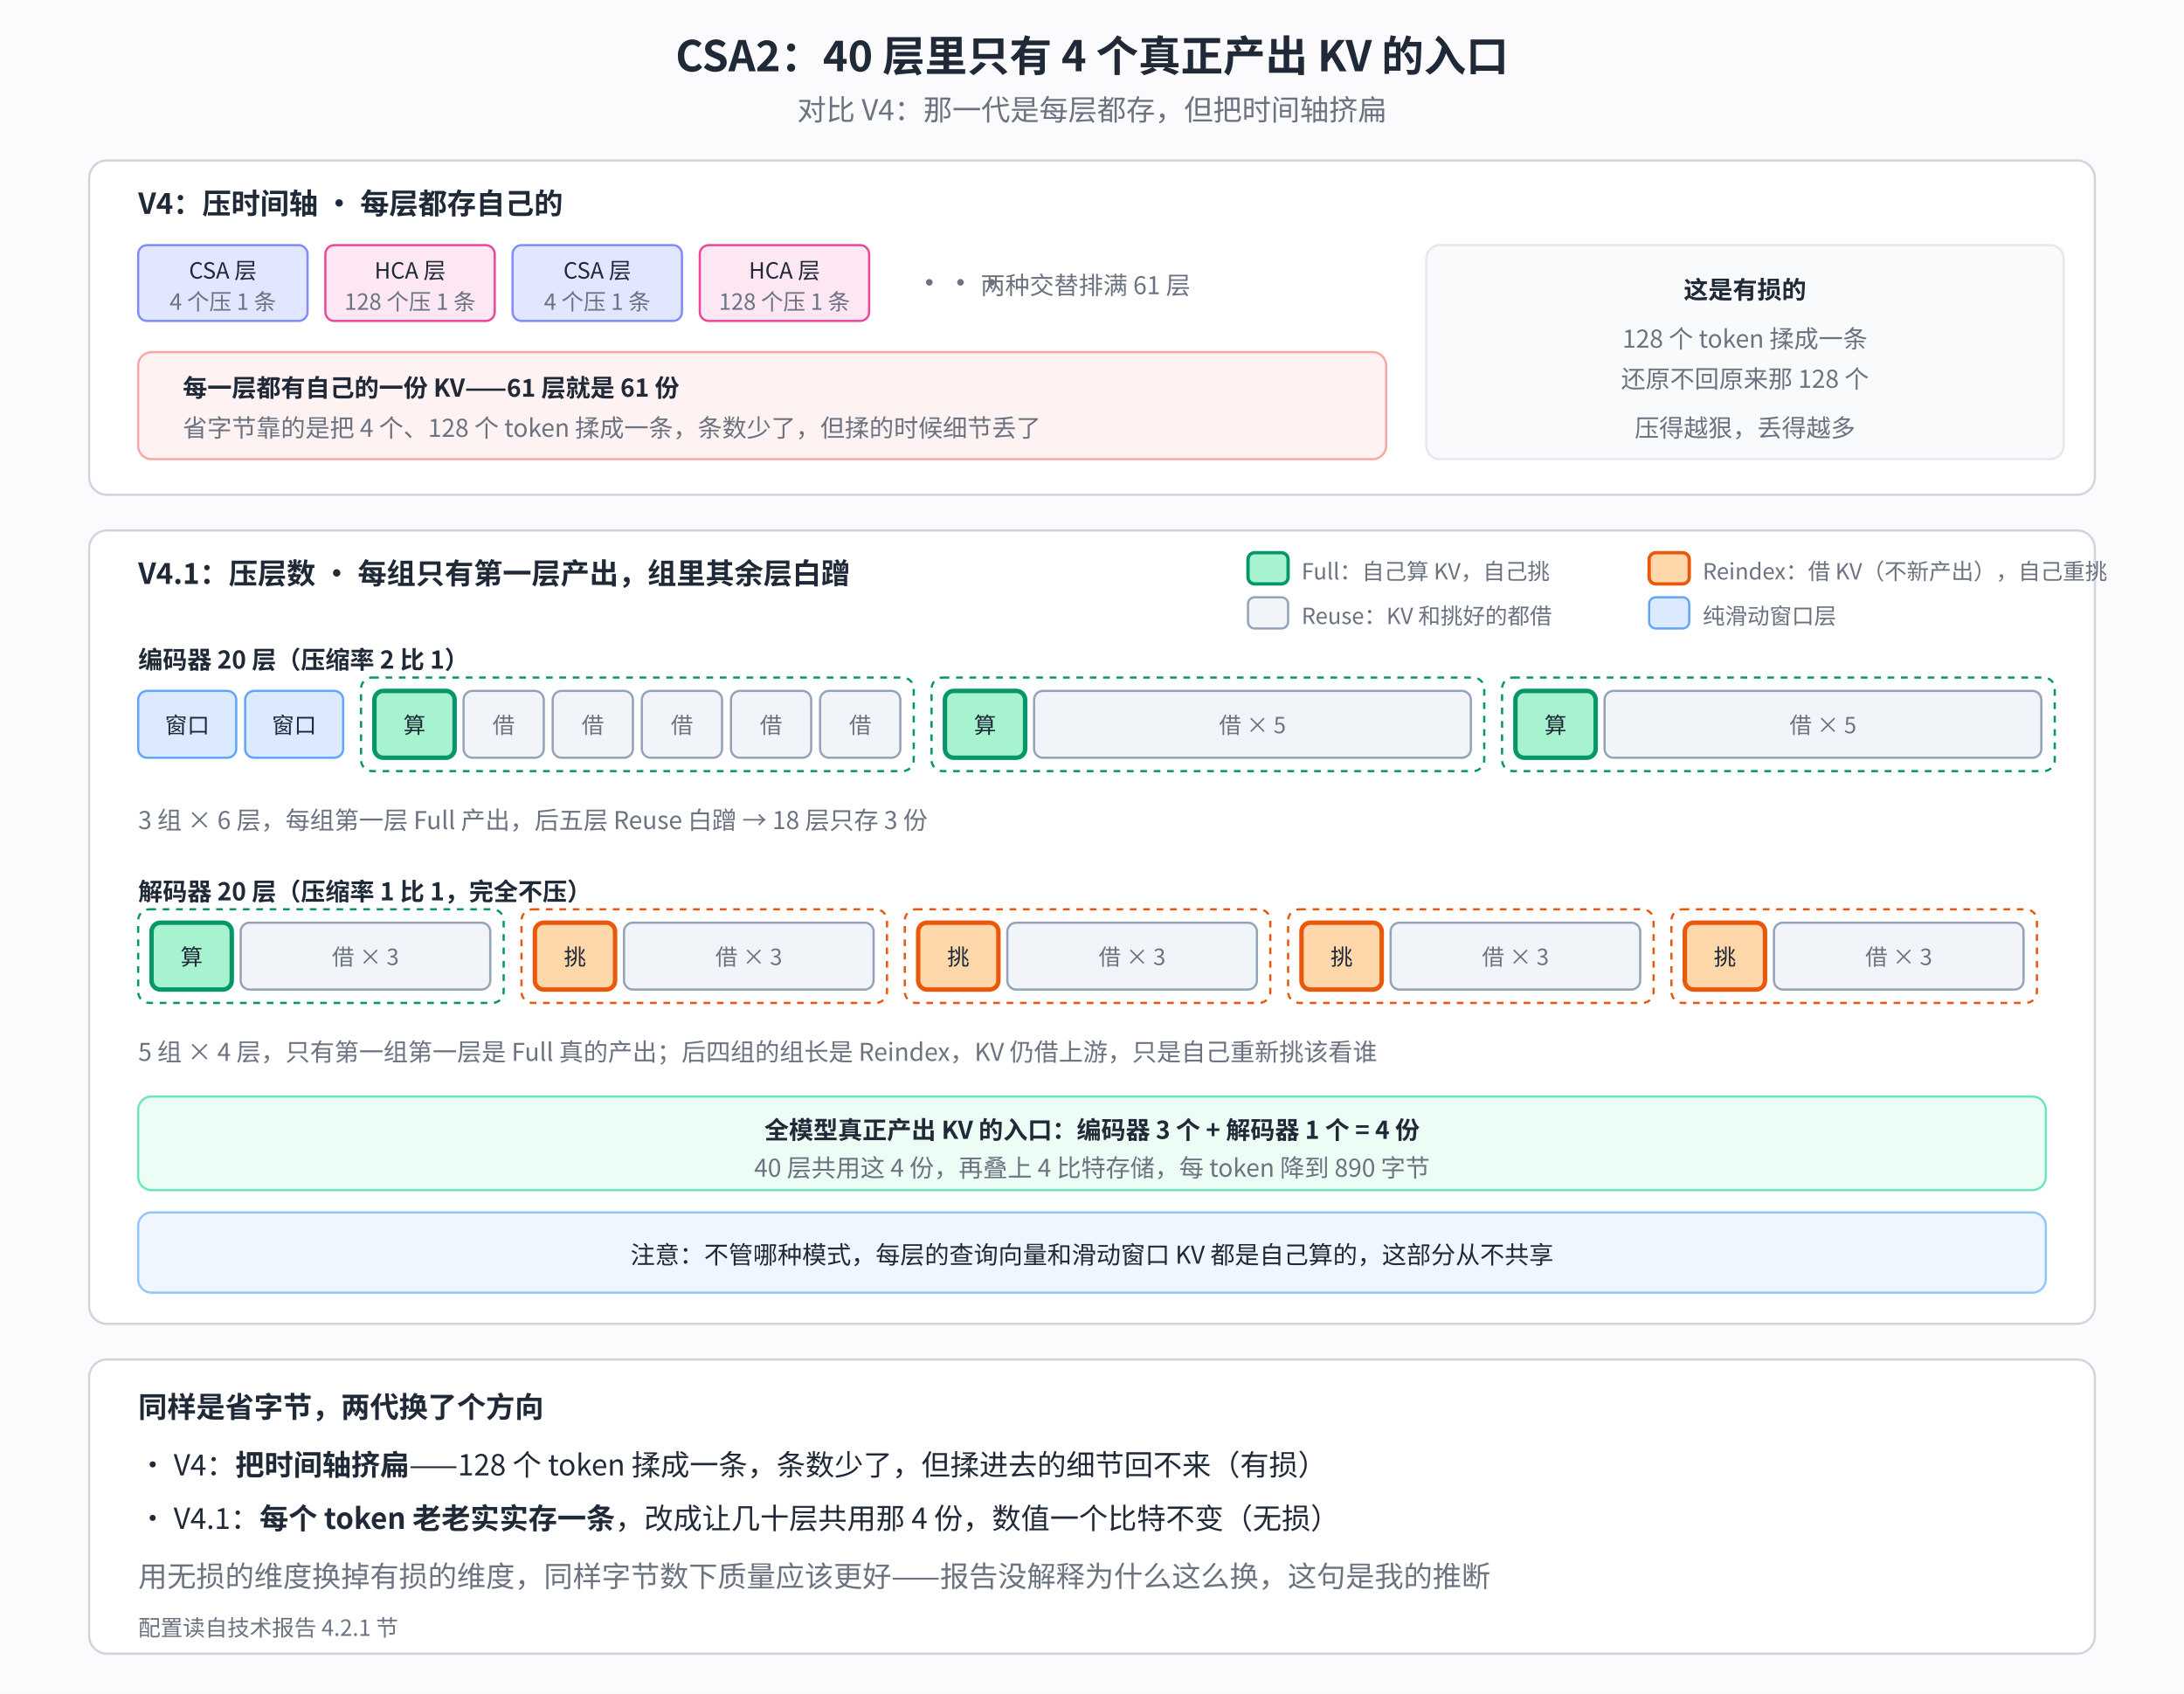
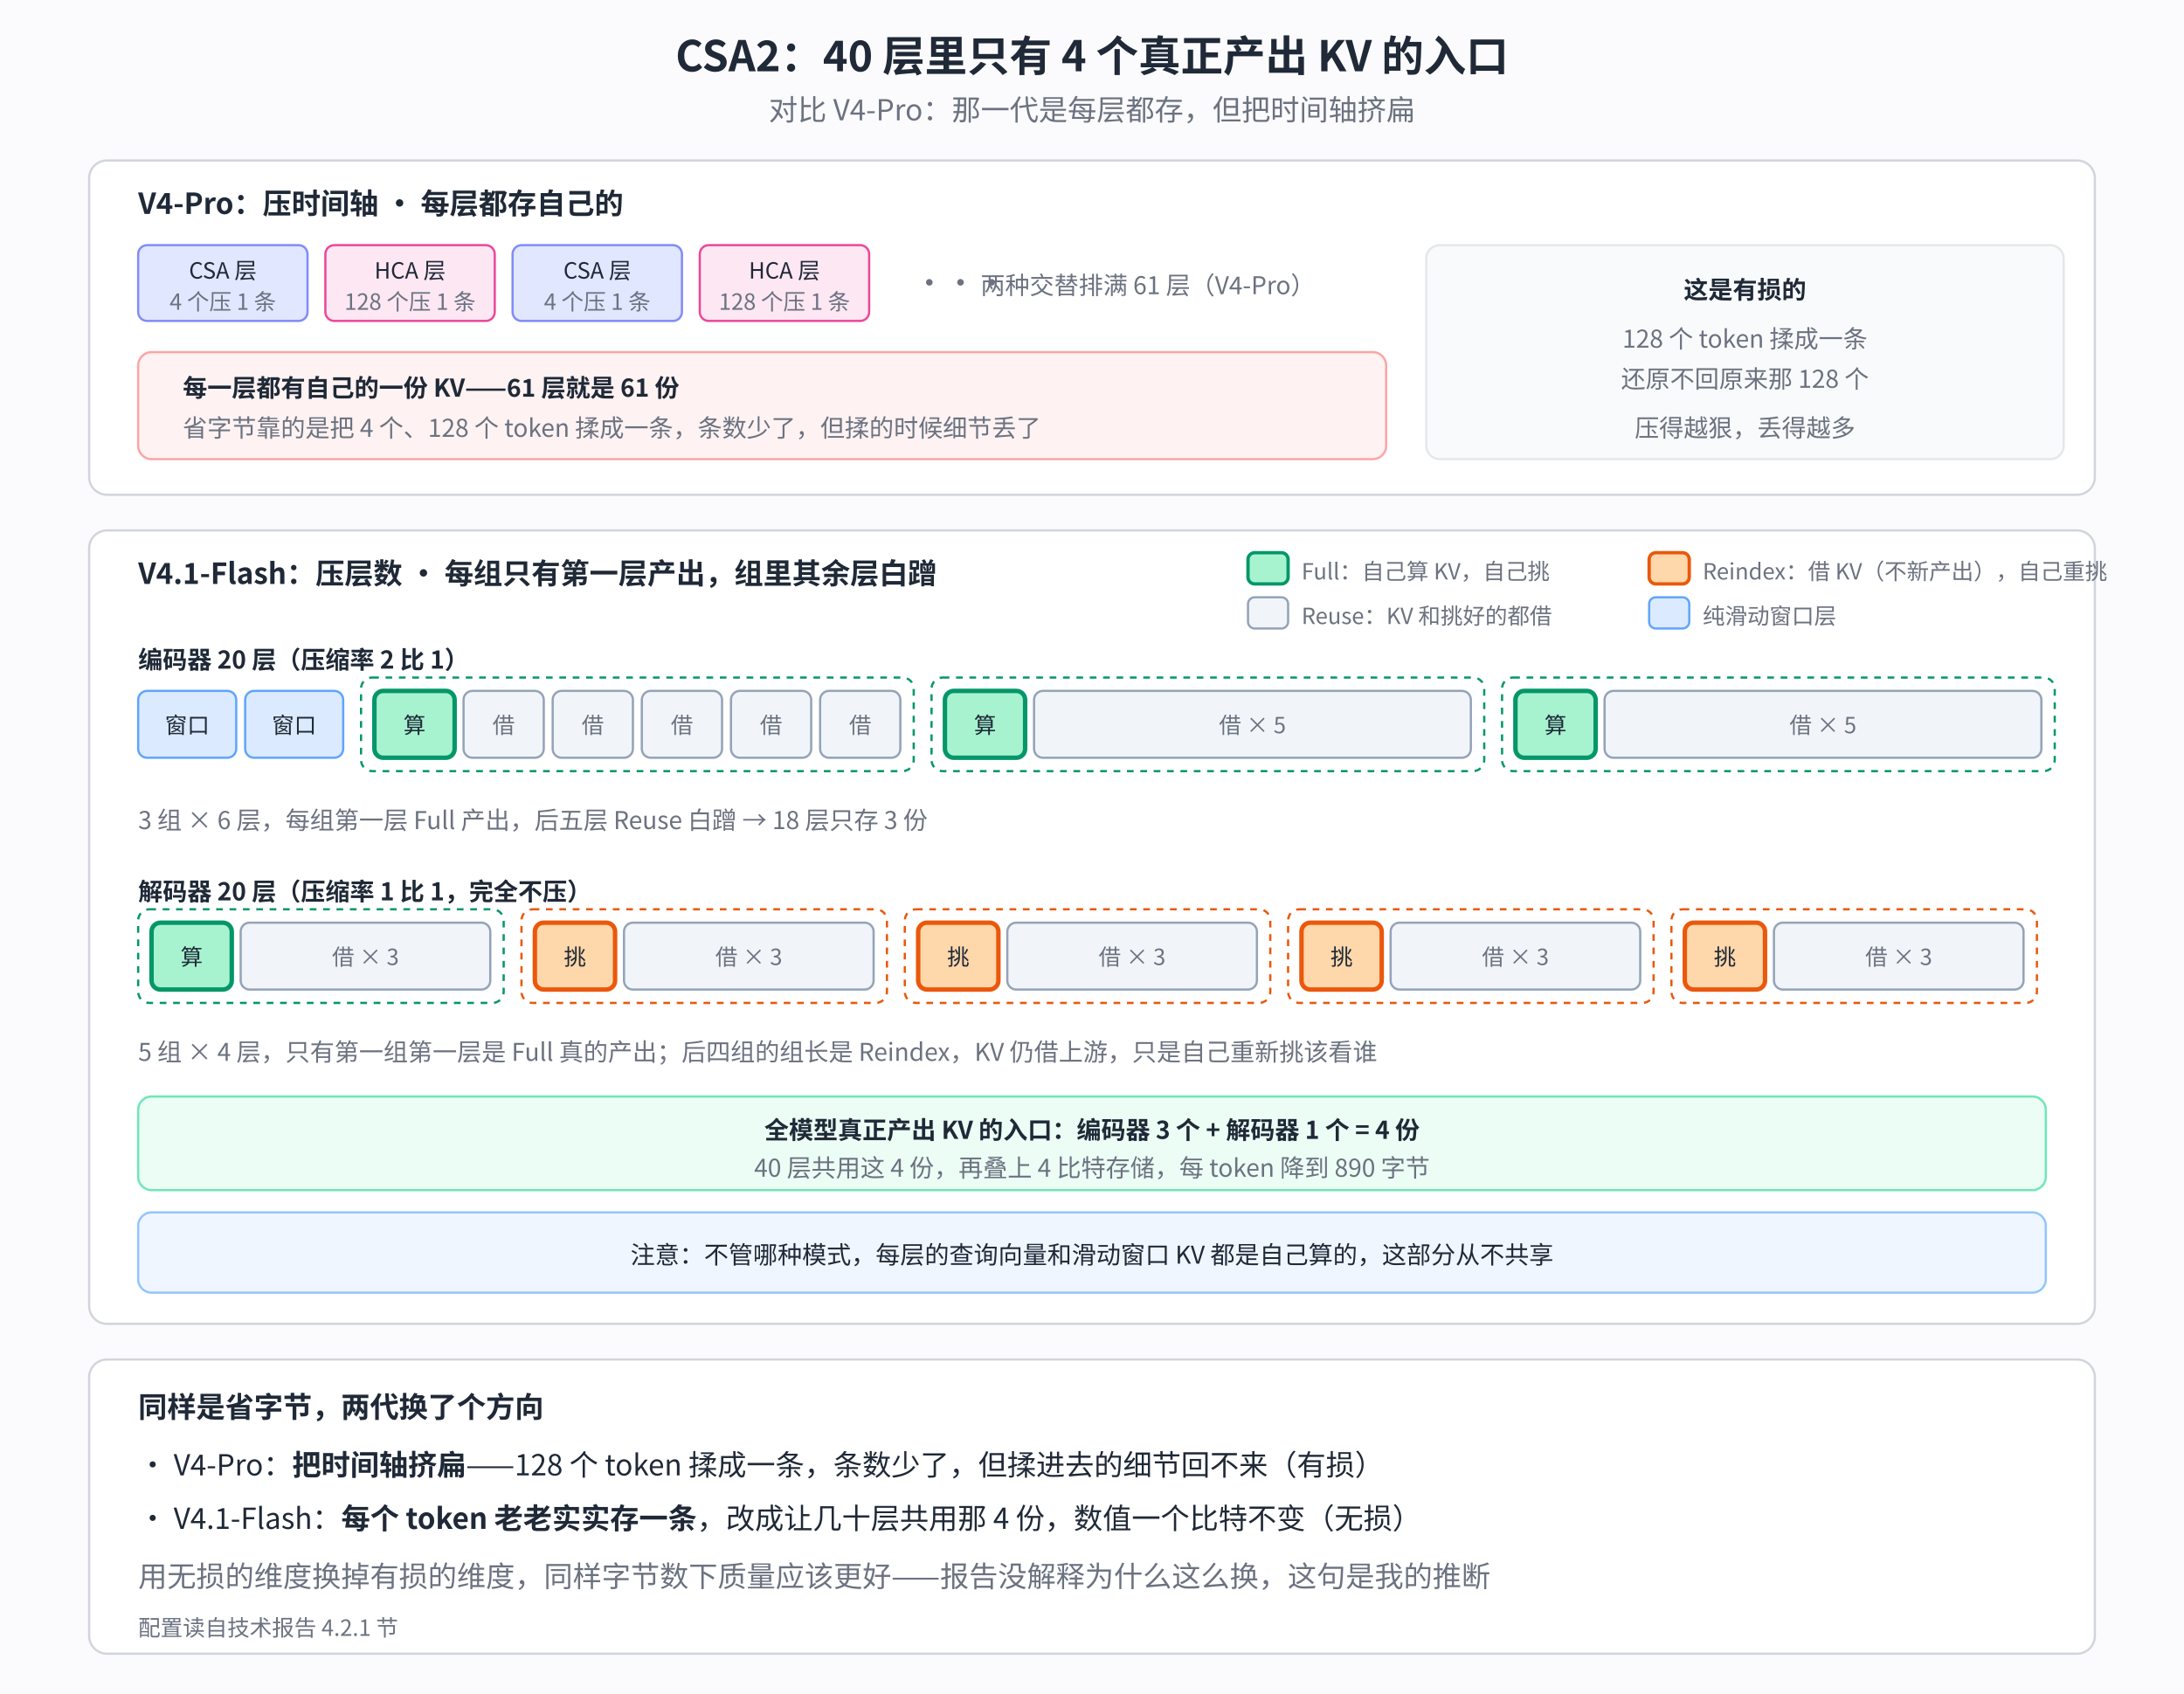
<svg xmlns="http://www.w3.org/2000/svg" viewBox="0 0 980 760">
  <style>
    text { font-family: 'Noto Sans CJK SC', 'WenQuanYi Micro Hei', sans-serif; }
    .t { fill: #1f2937; }
    .dim { fill: #6b7280; }
    .lbl { font-size: 13px; }
    .sm { font-size: 11px; }
    .xs { font-size: 10px; }
  </style>
  <rect width="980" height="760" fill="#fbfbfd" />
  <text x="490" y="32" text-anchor="middle" class="t" font-size="19" font-weight="bold">CSA2：40 层里只有 4 个真正产出 KV 的入口</text>
-   <text x="490" y="54" text-anchor="middle" class="dim lbl">对比 V4：那一代是每层都存，但把时间轴挤扁</text>
+   <text x="490" y="54" text-anchor="middle" class="dim lbl">对比 V4-Pro：那一代是每层都存，但把时间轴挤扁</text>
  <rect x="40" y="72" width="900" height="150" rx="8" fill="#ffffff" stroke="#d1d5db" />
-   <text x="62" y="96" class="t lbl" font-weight="bold">V4：压时间轴 · 每层都存自己的</text>
+   <text x="62" y="96" class="t lbl" font-weight="bold">V4-Pro：压时间轴 · 每层都存自己的</text>
  <g>
    <rect x="62" y="110" width="76" height="34" rx="4" fill="#e0e7ff" stroke="#818cf8" />
    <text x="100" y="125" text-anchor="middle" class="t xs">CSA 层</text>
    <text x="100" y="139" text-anchor="middle" class="dim xs">4 个压 1 条</text>
  </g>
  <g>
    <rect x="146" y="110" width="76" height="34" rx="4" fill="#fce7f3" stroke="#ec4899" />
    <text x="184" y="125" text-anchor="middle" class="t xs">HCA 层</text>
    <text x="184" y="139" text-anchor="middle" class="dim xs">128 个压 1 条</text>
  </g>
  <g>
    <rect x="230" y="110" width="76" height="34" rx="4" fill="#e0e7ff" stroke="#818cf8" />
    <text x="268" y="125" text-anchor="middle" class="t xs">CSA 层</text>
    <text x="268" y="139" text-anchor="middle" class="dim xs">4 个压 1 条</text>
  </g>
  <g>
    <rect x="314" y="110" width="76" height="34" rx="4" fill="#fce7f3" stroke="#ec4899" />
    <text x="352" y="125" text-anchor="middle" class="t xs">HCA 层</text>
    <text x="352" y="139" text-anchor="middle" class="dim xs">128 个压 1 条</text>
  </g>
  <text x="410" y="132" class="dim" font-size="14">···</text>
-   <text x="440" y="132" class="dim sm">两种交替排满 61 层</text>
+   <text x="440" y="132" class="dim sm">两种交替排满 61 层（V4-Pro）</text>
  <rect x="62" y="158" width="560" height="48" rx="6" fill="#fef2f2" stroke="#fca5a5" />
  <text x="82" y="178" class="t sm" font-weight="bold">每一层都有自己的一份 KV——61 层就是 61 份</text>
  <text x="82" y="196" class="dim sm">省字节靠的是把 4 个、128 个 token 揉成一条，条数少了，但揉的时候细节丢了</text>
  <rect x="640" y="110" width="286" height="96" rx="6" fill="#f9fafb" stroke="#e5e7eb" />
  <text x="783" y="134" text-anchor="middle" class="t sm" font-weight="bold">这是有损的</text>
  <text x="783" y="156" text-anchor="middle" class="dim sm">128 个 token 揉成一条</text>
  <text x="783" y="174" text-anchor="middle" class="dim sm">还原不回原来那 128 个</text>
  <text x="783" y="196" text-anchor="middle" class="dim sm">压得越狠，丢得越多</text>
  <rect x="40" y="238" width="900" height="356" rx="8" fill="#ffffff" stroke="#d1d5db" />
-   <text x="62" y="262" class="t lbl" font-weight="bold">V4.1：压层数 · 每组只有第一层产出，组里其余层白蹭</text>
+   <text x="62" y="262" class="t lbl" font-weight="bold">V4.1-Flash：压层数 · 每组只有第一层产出，组里其余层白蹭</text>
  <g transform="translate(560 248)">
    <rect x="0" y="0" width="18" height="14" rx="3" fill="#a7f3d0" stroke="#059669" stroke-width="1.5" />
    <text x="24" y="12" class="dim xs">Full：自己算 KV，自己挑</text>
    <rect x="180" y="0" width="18" height="14" rx="3" fill="#fed7aa" stroke="#ea580c" stroke-width="1.5" />
    <text x="204" y="12" class="dim xs">Reindex：借 KV（不新产出），自己重挑</text>
  </g>
  <g transform="translate(560 268)">
    <rect x="0" y="0" width="18" height="14" rx="3" fill="#f1f5f9" stroke="#94a3b8" />
    <text x="24" y="12" class="dim xs">Reuse：KV 和挑好的都借</text>
    <rect x="180" y="0" width="18" height="14" rx="3" fill="#dbeafe" stroke="#60a5fa" />
    <text x="204" y="12" class="dim xs">纯滑动窗口层</text>
  </g>
  <text x="62" y="300" class="t sm" font-weight="bold">编码器 20 层（压缩率 2 比 1）</text>
  <g transform="translate(62 310)">
    <rect x="0" y="0" width="44" height="30" rx="4" fill="#dbeafe" stroke="#60a5fa" />
    <text x="22" y="19" text-anchor="middle" class="t xs">窗口</text>
    <rect x="48" y="0" width="44" height="30" rx="4" fill="#dbeafe" stroke="#60a5fa" />
    <text x="70" y="19" text-anchor="middle" class="t xs">窗口</text>
    <rect x="100" y="-6" width="248" height="42" rx="5" fill="none" stroke="#059669" stroke-dasharray="3 3" />
    <rect x="106" y="0" width="36" height="30" rx="4" fill="#a7f3d0" stroke="#059669" stroke-width="2" />
    <text x="124" y="19" text-anchor="middle" class="t xs">算</text>
    <rect x="146" y="0" width="36" height="30" rx="4" fill="#f1f5f9" stroke="#94a3b8" />
    <text x="164" y="19" text-anchor="middle" class="dim xs">借</text>
    <rect x="186" y="0" width="36" height="30" rx="4" fill="#f1f5f9" stroke="#94a3b8" />
    <text x="204" y="19" text-anchor="middle" class="dim xs">借</text>
    <rect x="226" y="0" width="36" height="30" rx="4" fill="#f1f5f9" stroke="#94a3b8" />
    <text x="244" y="19" text-anchor="middle" class="dim xs">借</text>
    <rect x="266" y="0" width="36" height="30" rx="4" fill="#f1f5f9" stroke="#94a3b8" />
    <text x="284" y="19" text-anchor="middle" class="dim xs">借</text>
    <rect x="306" y="0" width="36" height="30" rx="4" fill="#f1f5f9" stroke="#94a3b8" />
    <text x="324" y="19" text-anchor="middle" class="dim xs">借</text>
    <rect x="356" y="-6" width="248" height="42" rx="5" fill="none" stroke="#059669" stroke-dasharray="3 3" />
    <rect x="362" y="0" width="36" height="30" rx="4" fill="#a7f3d0" stroke="#059669" stroke-width="2" />
    <text x="380" y="19" text-anchor="middle" class="t xs">算</text>
    <rect x="402" y="0" width="196" height="30" rx="4" fill="#f1f5f9" stroke="#94a3b8" />
    <text x="500" y="19" text-anchor="middle" class="dim xs">借 × 5</text>
    <rect x="612" y="-6" width="248" height="42" rx="5" fill="none" stroke="#059669" stroke-dasharray="3 3" />
    <rect x="618" y="0" width="36" height="30" rx="4" fill="#a7f3d0" stroke="#059669" stroke-width="2" />
    <text x="636" y="19" text-anchor="middle" class="t xs">算</text>
    <rect x="658" y="0" width="196" height="30" rx="4" fill="#f1f5f9" stroke="#94a3b8" />
    <text x="756" y="19" text-anchor="middle" class="dim xs">借 × 5</text>
  </g>
  <text x="62" y="372" class="dim sm">3 组 × 6 层，每组第一层 Full 产出，后五层 Reuse 白蹭 → 18 层只存 3 份</text>
  <text x="62" y="404" class="t sm" font-weight="bold">解码器 20 层（压缩率 1 比 1，完全不压）</text>
  <g transform="translate(62 414)">
    <rect x="0" y="-6" width="164" height="42" rx="5" fill="none" stroke="#059669" stroke-dasharray="3 3" />
    <rect x="6" y="0" width="36" height="30" rx="4" fill="#a7f3d0" stroke="#059669" stroke-width="2" />
    <text x="24" y="19" text-anchor="middle" class="t xs">算</text>
    <rect x="46" y="0" width="112" height="30" rx="4" fill="#f1f5f9" stroke="#94a3b8" />
    <text x="102" y="19" text-anchor="middle" class="dim xs">借 × 3</text>
    <rect x="172" y="-6" width="164" height="42" rx="5" fill="none" stroke="#ea580c" stroke-dasharray="3 3" />
    <rect x="178" y="0" width="36" height="30" rx="4" fill="#fed7aa" stroke="#ea580c" stroke-width="2" />
    <text x="196" y="19" text-anchor="middle" class="t xs">挑</text>
    <rect x="218" y="0" width="112" height="30" rx="4" fill="#f1f5f9" stroke="#94a3b8" />
    <text x="274" y="19" text-anchor="middle" class="dim xs">借 × 3</text>
    <rect x="344" y="-6" width="164" height="42" rx="5" fill="none" stroke="#ea580c" stroke-dasharray="3 3" />
    <rect x="350" y="0" width="36" height="30" rx="4" fill="#fed7aa" stroke="#ea580c" stroke-width="2" />
    <text x="368" y="19" text-anchor="middle" class="t xs">挑</text>
    <rect x="390" y="0" width="112" height="30" rx="4" fill="#f1f5f9" stroke="#94a3b8" />
    <text x="446" y="19" text-anchor="middle" class="dim xs">借 × 3</text>
    <rect x="516" y="-6" width="164" height="42" rx="5" fill="none" stroke="#ea580c" stroke-dasharray="3 3" />
    <rect x="522" y="0" width="36" height="30" rx="4" fill="#fed7aa" stroke="#ea580c" stroke-width="2" />
    <text x="540" y="19" text-anchor="middle" class="t xs">挑</text>
    <rect x="562" y="0" width="112" height="30" rx="4" fill="#f1f5f9" stroke="#94a3b8" />
    <text x="618" y="19" text-anchor="middle" class="dim xs">借 × 3</text>
    <rect x="688" y="-6" width="164" height="42" rx="5" fill="none" stroke="#ea580c" stroke-dasharray="3 3" />
    <rect x="694" y="0" width="36" height="30" rx="4" fill="#fed7aa" stroke="#ea580c" stroke-width="2" />
    <text x="712" y="19" text-anchor="middle" class="t xs">挑</text>
    <rect x="734" y="0" width="112" height="30" rx="4" fill="#f1f5f9" stroke="#94a3b8" />
    <text x="790" y="19" text-anchor="middle" class="dim xs">借 × 3</text>
  </g>
  <text x="62" y="476" class="dim sm">5 组 × 4 层，只有第一组第一层是 Full 真的产出；后四组的组长是 Reindex，KV 仍借上游，只是自己重新挑该看谁</text>
  <rect x="62" y="492" width="856" height="42" rx="6" fill="#ecfdf5" stroke="#6ee7b7" />
  <text x="490" y="511" text-anchor="middle" class="t sm" font-weight="bold">全模型真正产出 KV 的入口：编码器 3 个 + 解码器 1 个 = 4 份</text>
  <text x="490" y="528" text-anchor="middle" class="dim sm">40 层共用这 4 份，再叠上 4 比特存储，每 token 降到 890 字节</text>
  <rect x="62" y="544" width="856" height="36" rx="6" fill="#eff6ff" stroke="#93c5fd" />
  <text x="490" y="567" text-anchor="middle" class="t sm">注意：不管哪种模式，每层的查询向量和滑动窗口 KV 都是自己算的，这部分从不共享</text>
  <rect x="40" y="610" width="900" height="132" rx="8" fill="#ffffff" stroke="#d1d5db" />
  <text x="62" y="636" class="t lbl" font-weight="bold">同样是省字节，两代换了个方向</text>
-   <text x="62" y="662" class="t lbl">· V4：<tspan font-weight="bold">把时间轴挤扁</tspan>——128 个 token 揉成一条，条数少了，但揉进去的细节回不来（有损）</text>
-   <text x="62" y="686" class="t lbl">· V4.1：<tspan font-weight="bold">每个 token 老老实实存一条</tspan>，改成让几十层共用那 4 份，数值一个比特不变（无损）</text>
+   <text x="62" y="662" class="t lbl">· V4-Pro：<tspan font-weight="bold">把时间轴挤扁</tspan>——128 个 token 揉成一条，条数少了，但揉进去的细节回不来（有损）</text>
+   <text x="62" y="686" class="t lbl">· V4.1-Flash：<tspan font-weight="bold">每个 token 老老实实存一条</tspan>，改成让几十层共用那 4 份，数值一个比特不变（无损）</text>
  <text x="62" y="712" class="dim lbl">用无损的维度换掉有损的维度，同样字节数下质量应该更好——报告没解释为什么这么换，这句是我的推断</text>
  <text x="62" y="734" class="dim xs">配置读自技术报告 4.2.1 节</text>
</svg>
